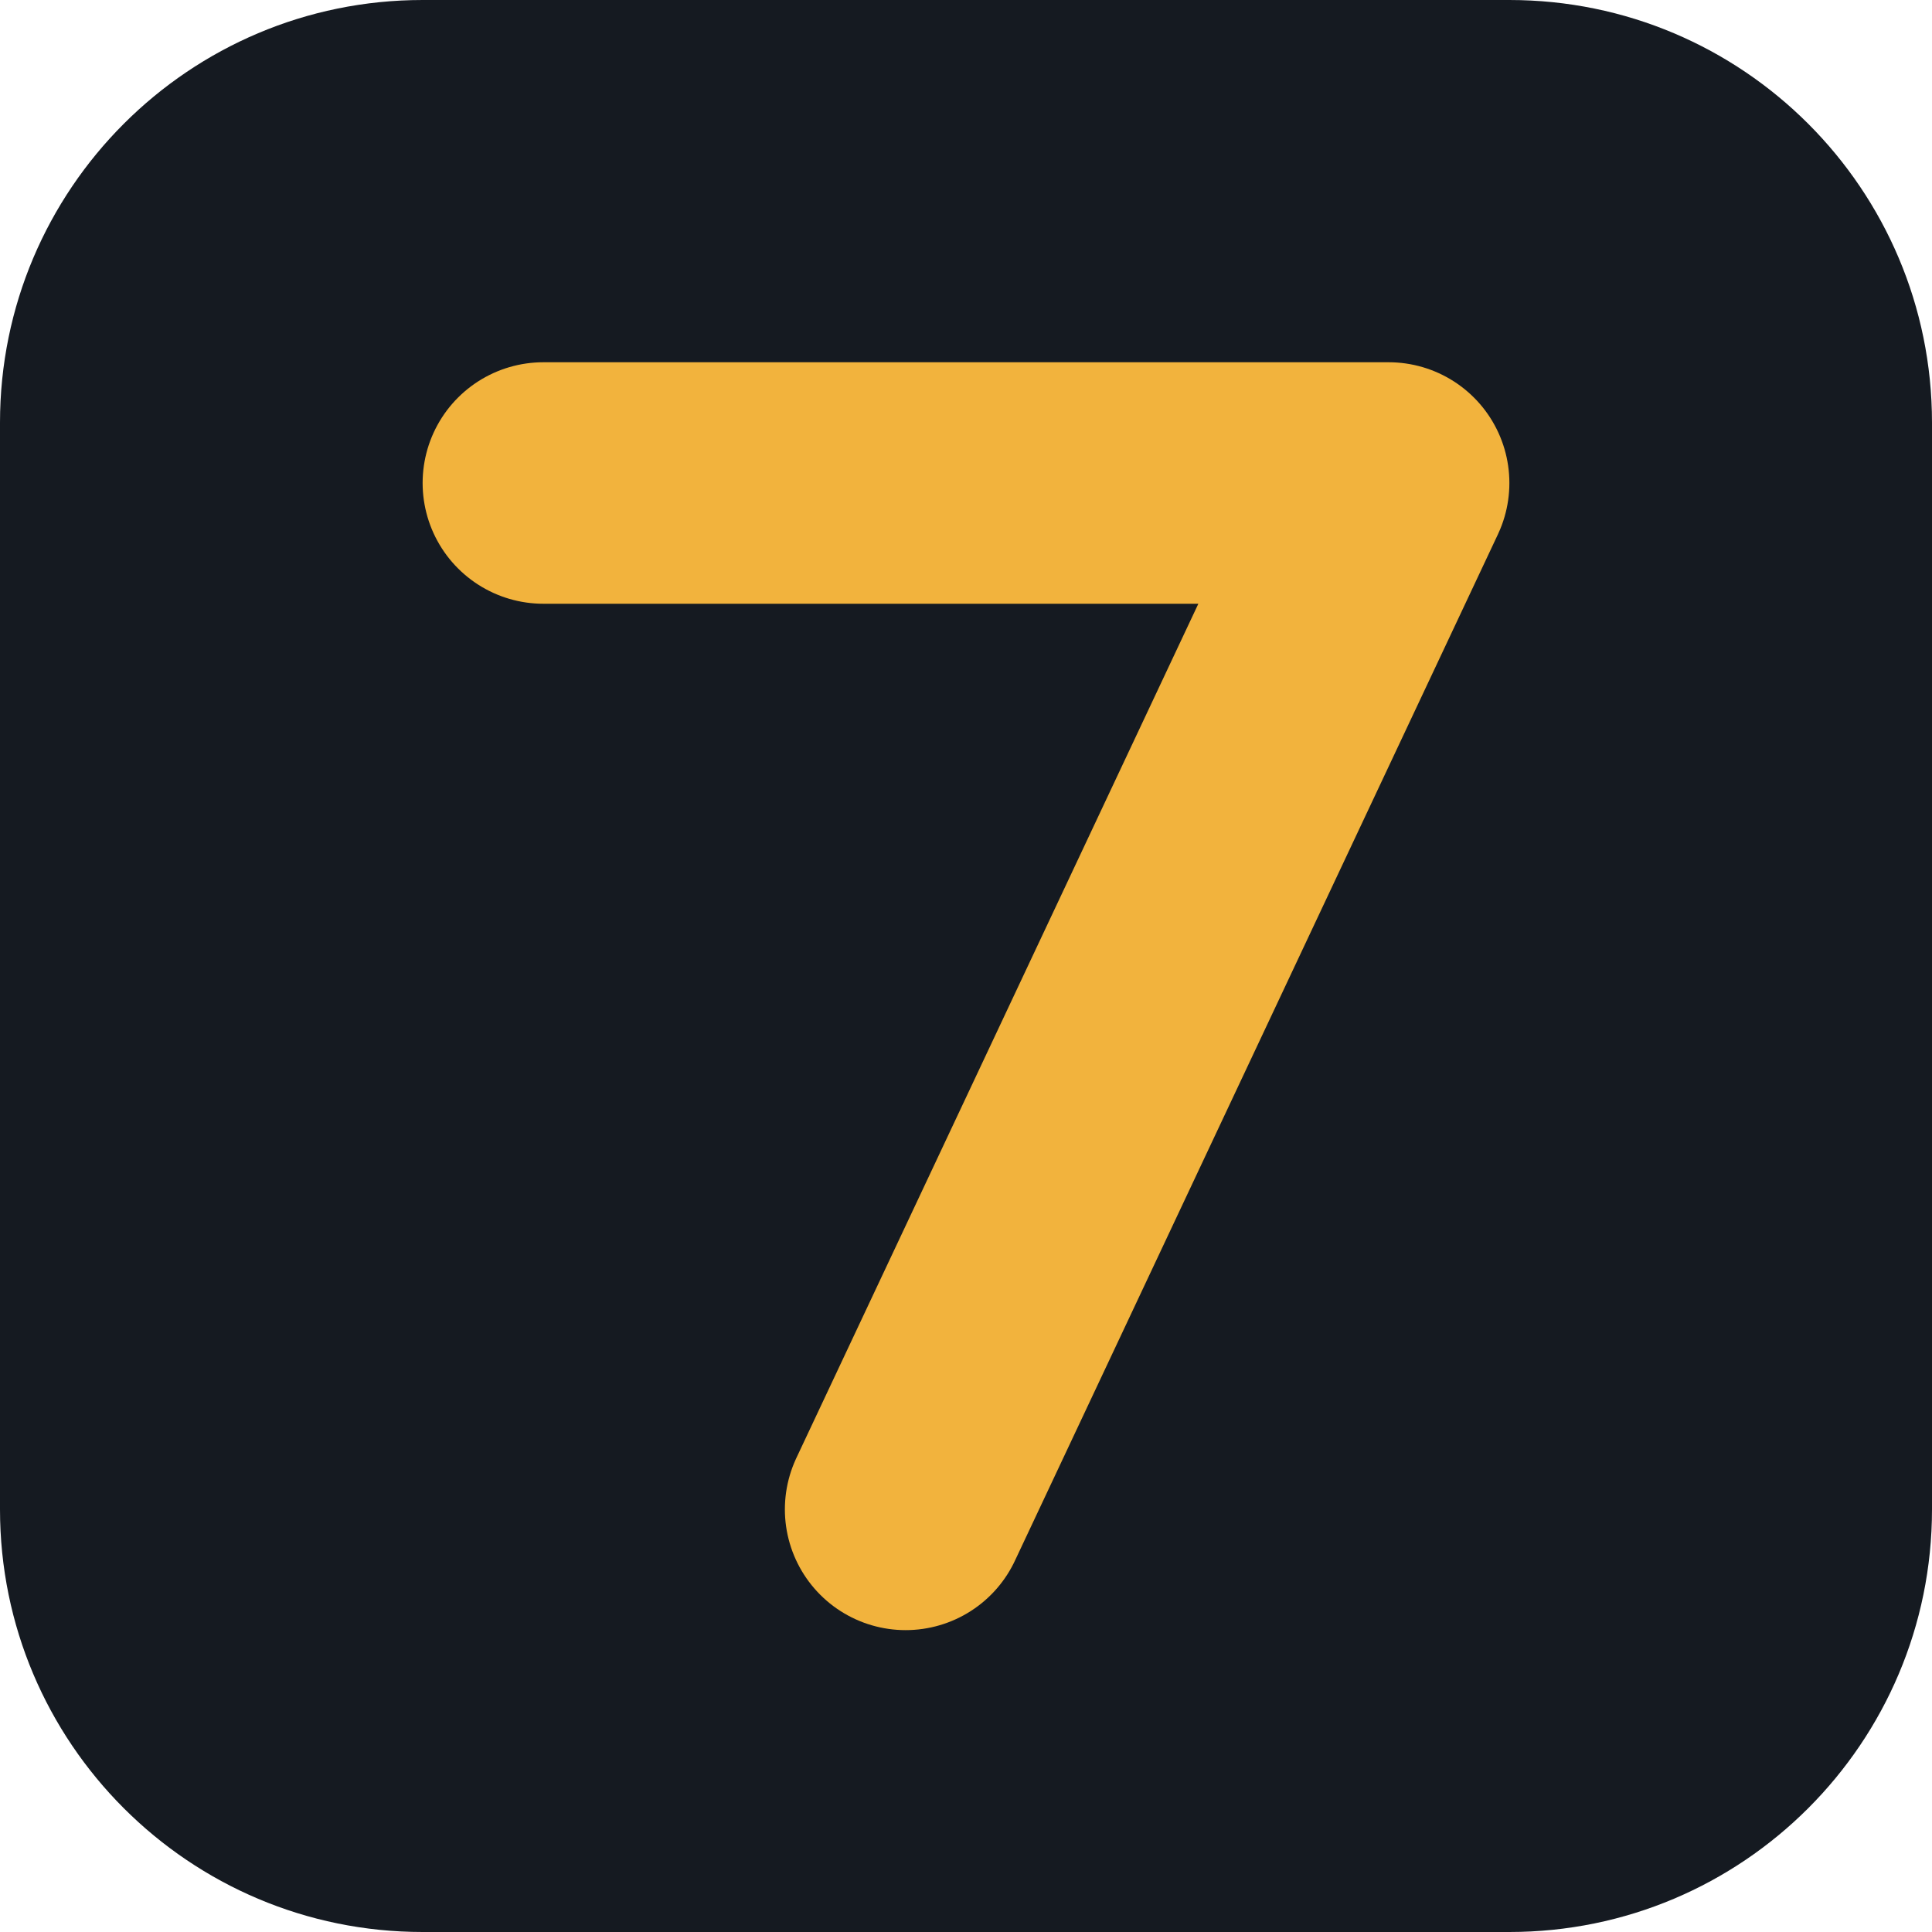
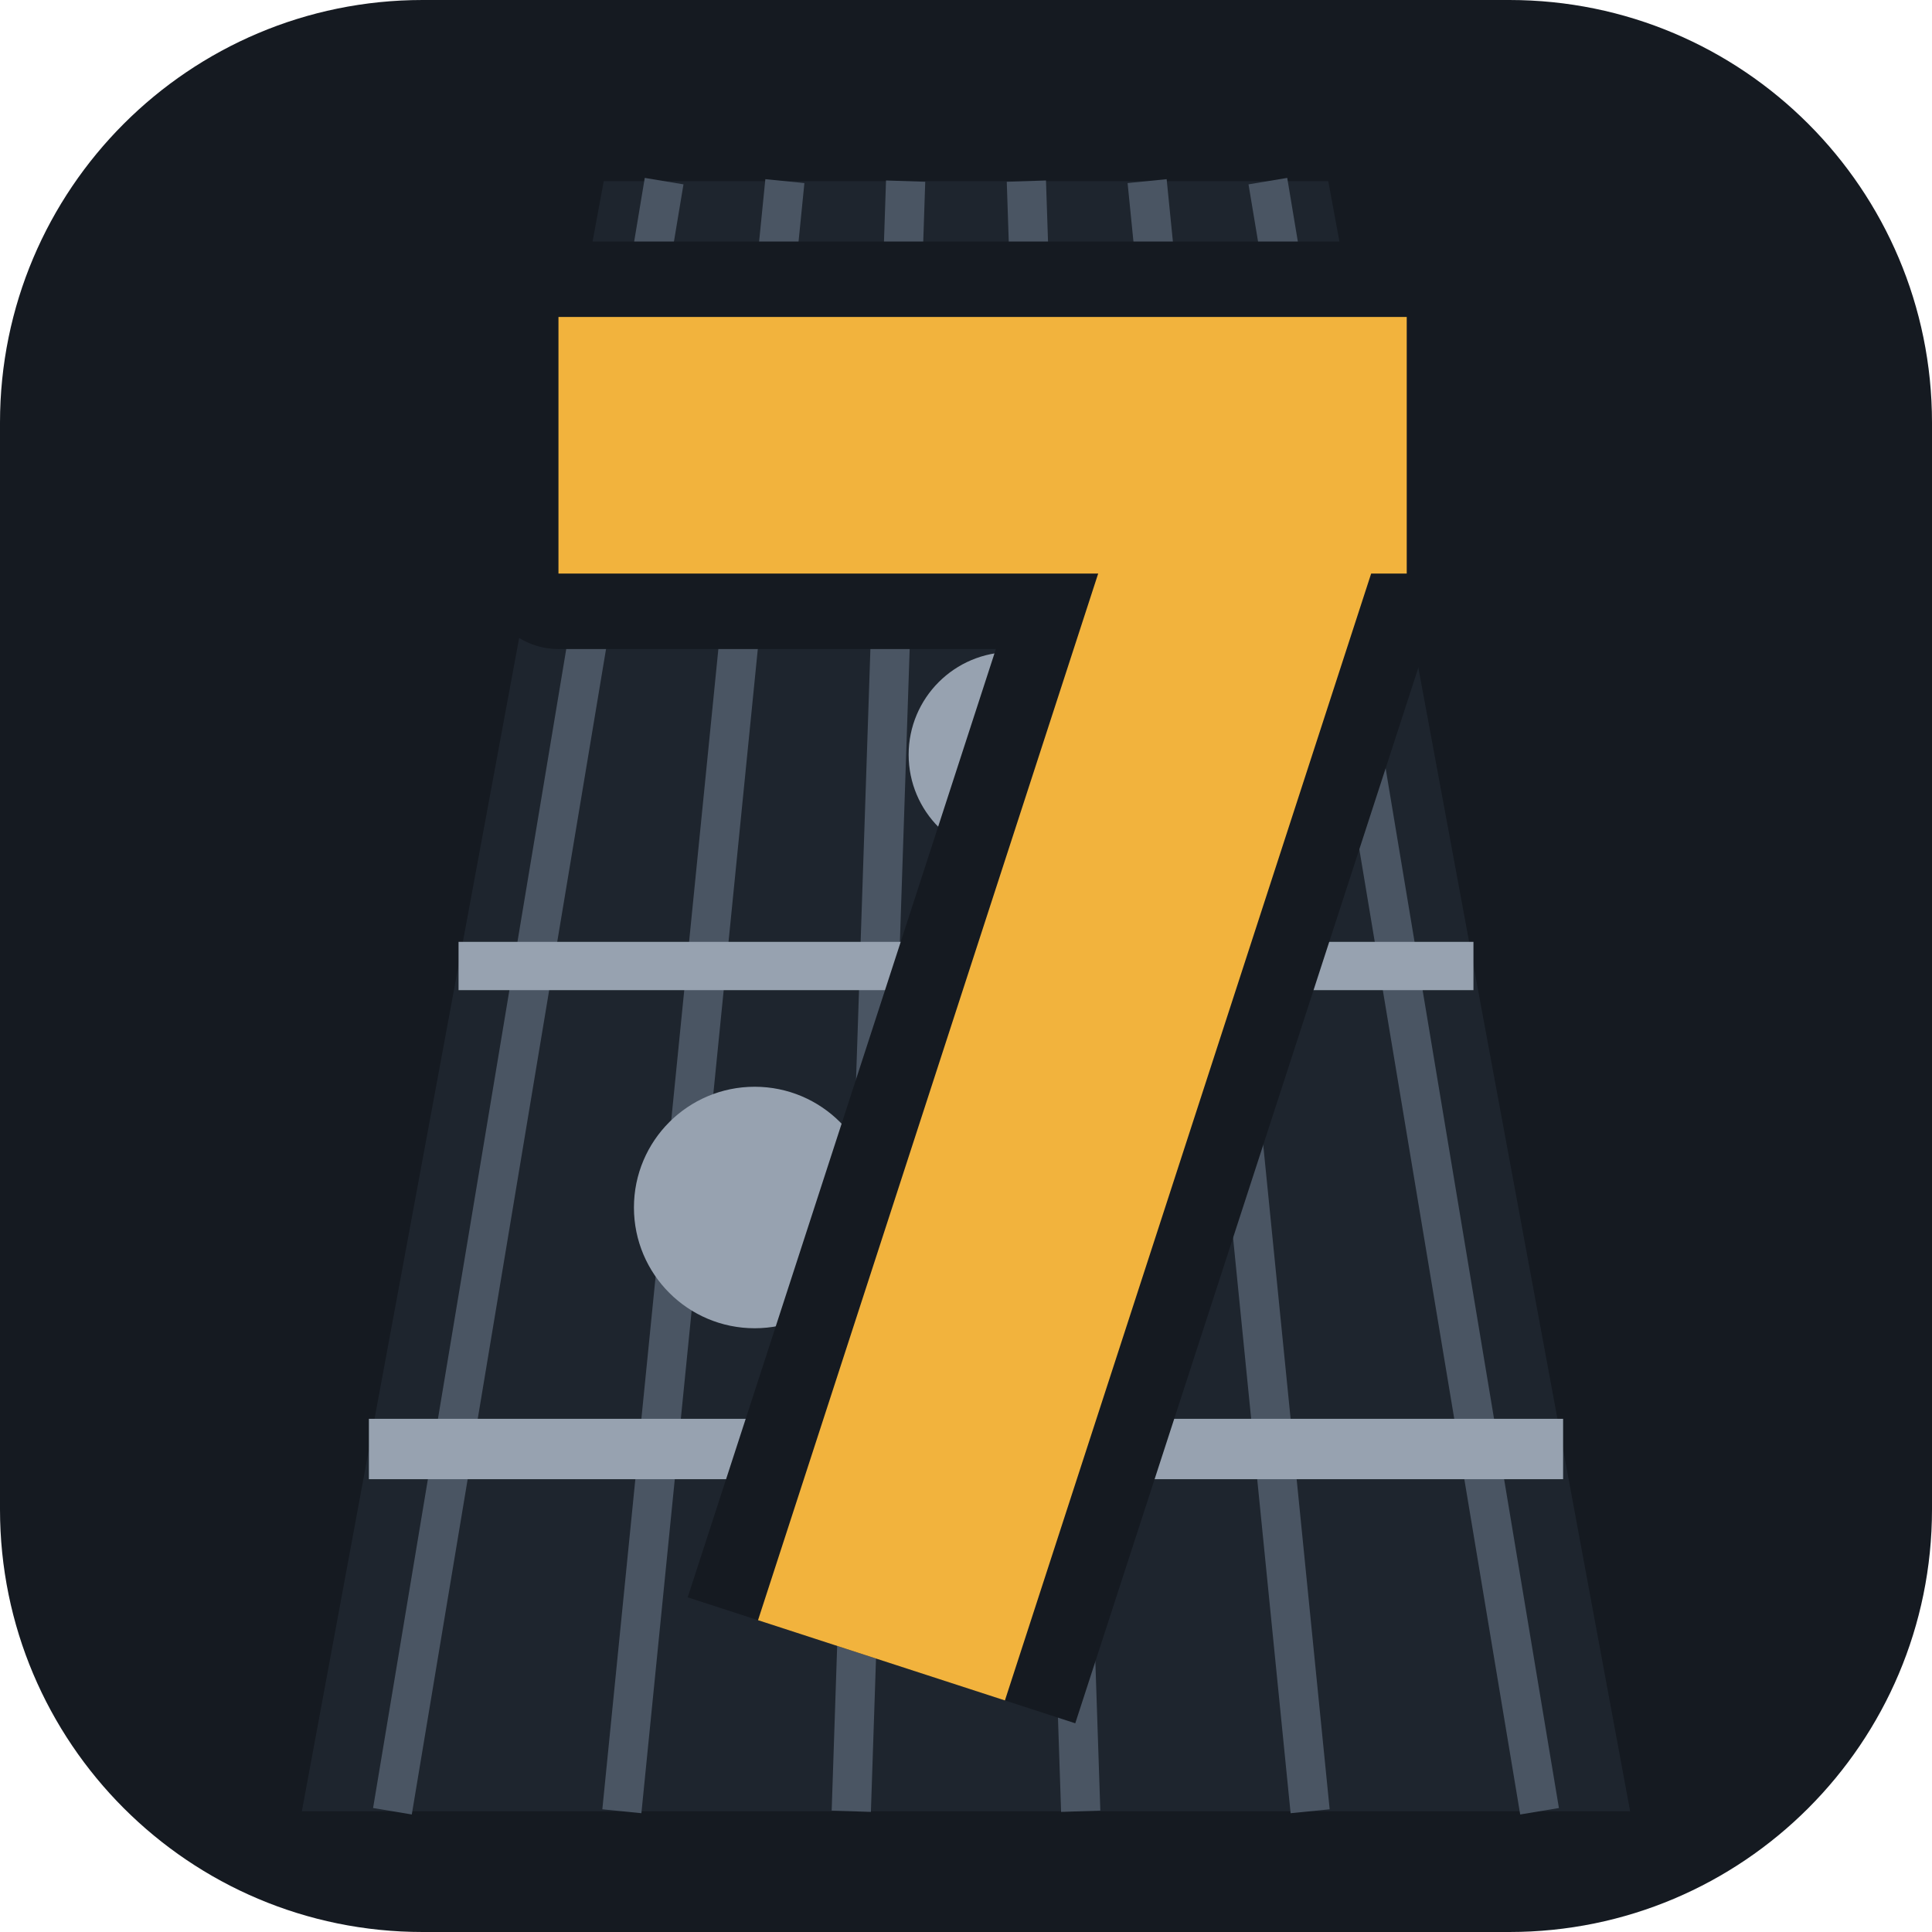
<svg xmlns="http://www.w3.org/2000/svg" viewBox="0 0 64 64">
  <rect width="64" height="64" rx="14" fill="#151A21" />
-   <path d="M18 16h28L30 50" fill="none" stroke="#F2B33D" stroke-width="8" stroke-linecap="round" stroke-linejoin="round" />
+   <path d="M20 6H44L54 60H10Z" fill="#1E252E" />
+   <g stroke="#4A5563" stroke-width="1.3">
+     <path d="M22 6L13 60" />
+     <path d="M26 6L20.6 60" />
+     <path d="M30 6L28.2 60" />
+     <path d="M34 6L35.8 60" />
+     <path d="M38 6L43.4 60" />
+     <path d="M42 6L51 60" />
+   </g>
+   <g stroke="#97A2B0">
+     <path d="M17.78 18H46.22" stroke-width="1.2" />
+     <path d="M15.19 32H48.81" stroke-width="1.6" />
+     <path d="M12.22 48H51.78" stroke-width="2" />
+   </g>
+   <g fill="#97A2B0">
+     <circle cx="33.5" cy="25" r="3.4" />
+     <circle cx="25" cy="40" r="4" />
+   </g>
+   <path d="M18.5 10.5H46.6V19H18.5Z" fill="#151A21" stroke="#151A21" stroke-width="5" stroke-linejoin="round" />
+   <path d="M42.2 15L29.2 55" stroke="#151A21" stroke-width="13.5" />
+   <path d="M42.2 15L29.2 55" stroke="#F2B33D" stroke-width="8.6" />
+   <path d="M18.5 10.5H46.6V19H18.5Z" fill="#F2B33D" />
</svg>
